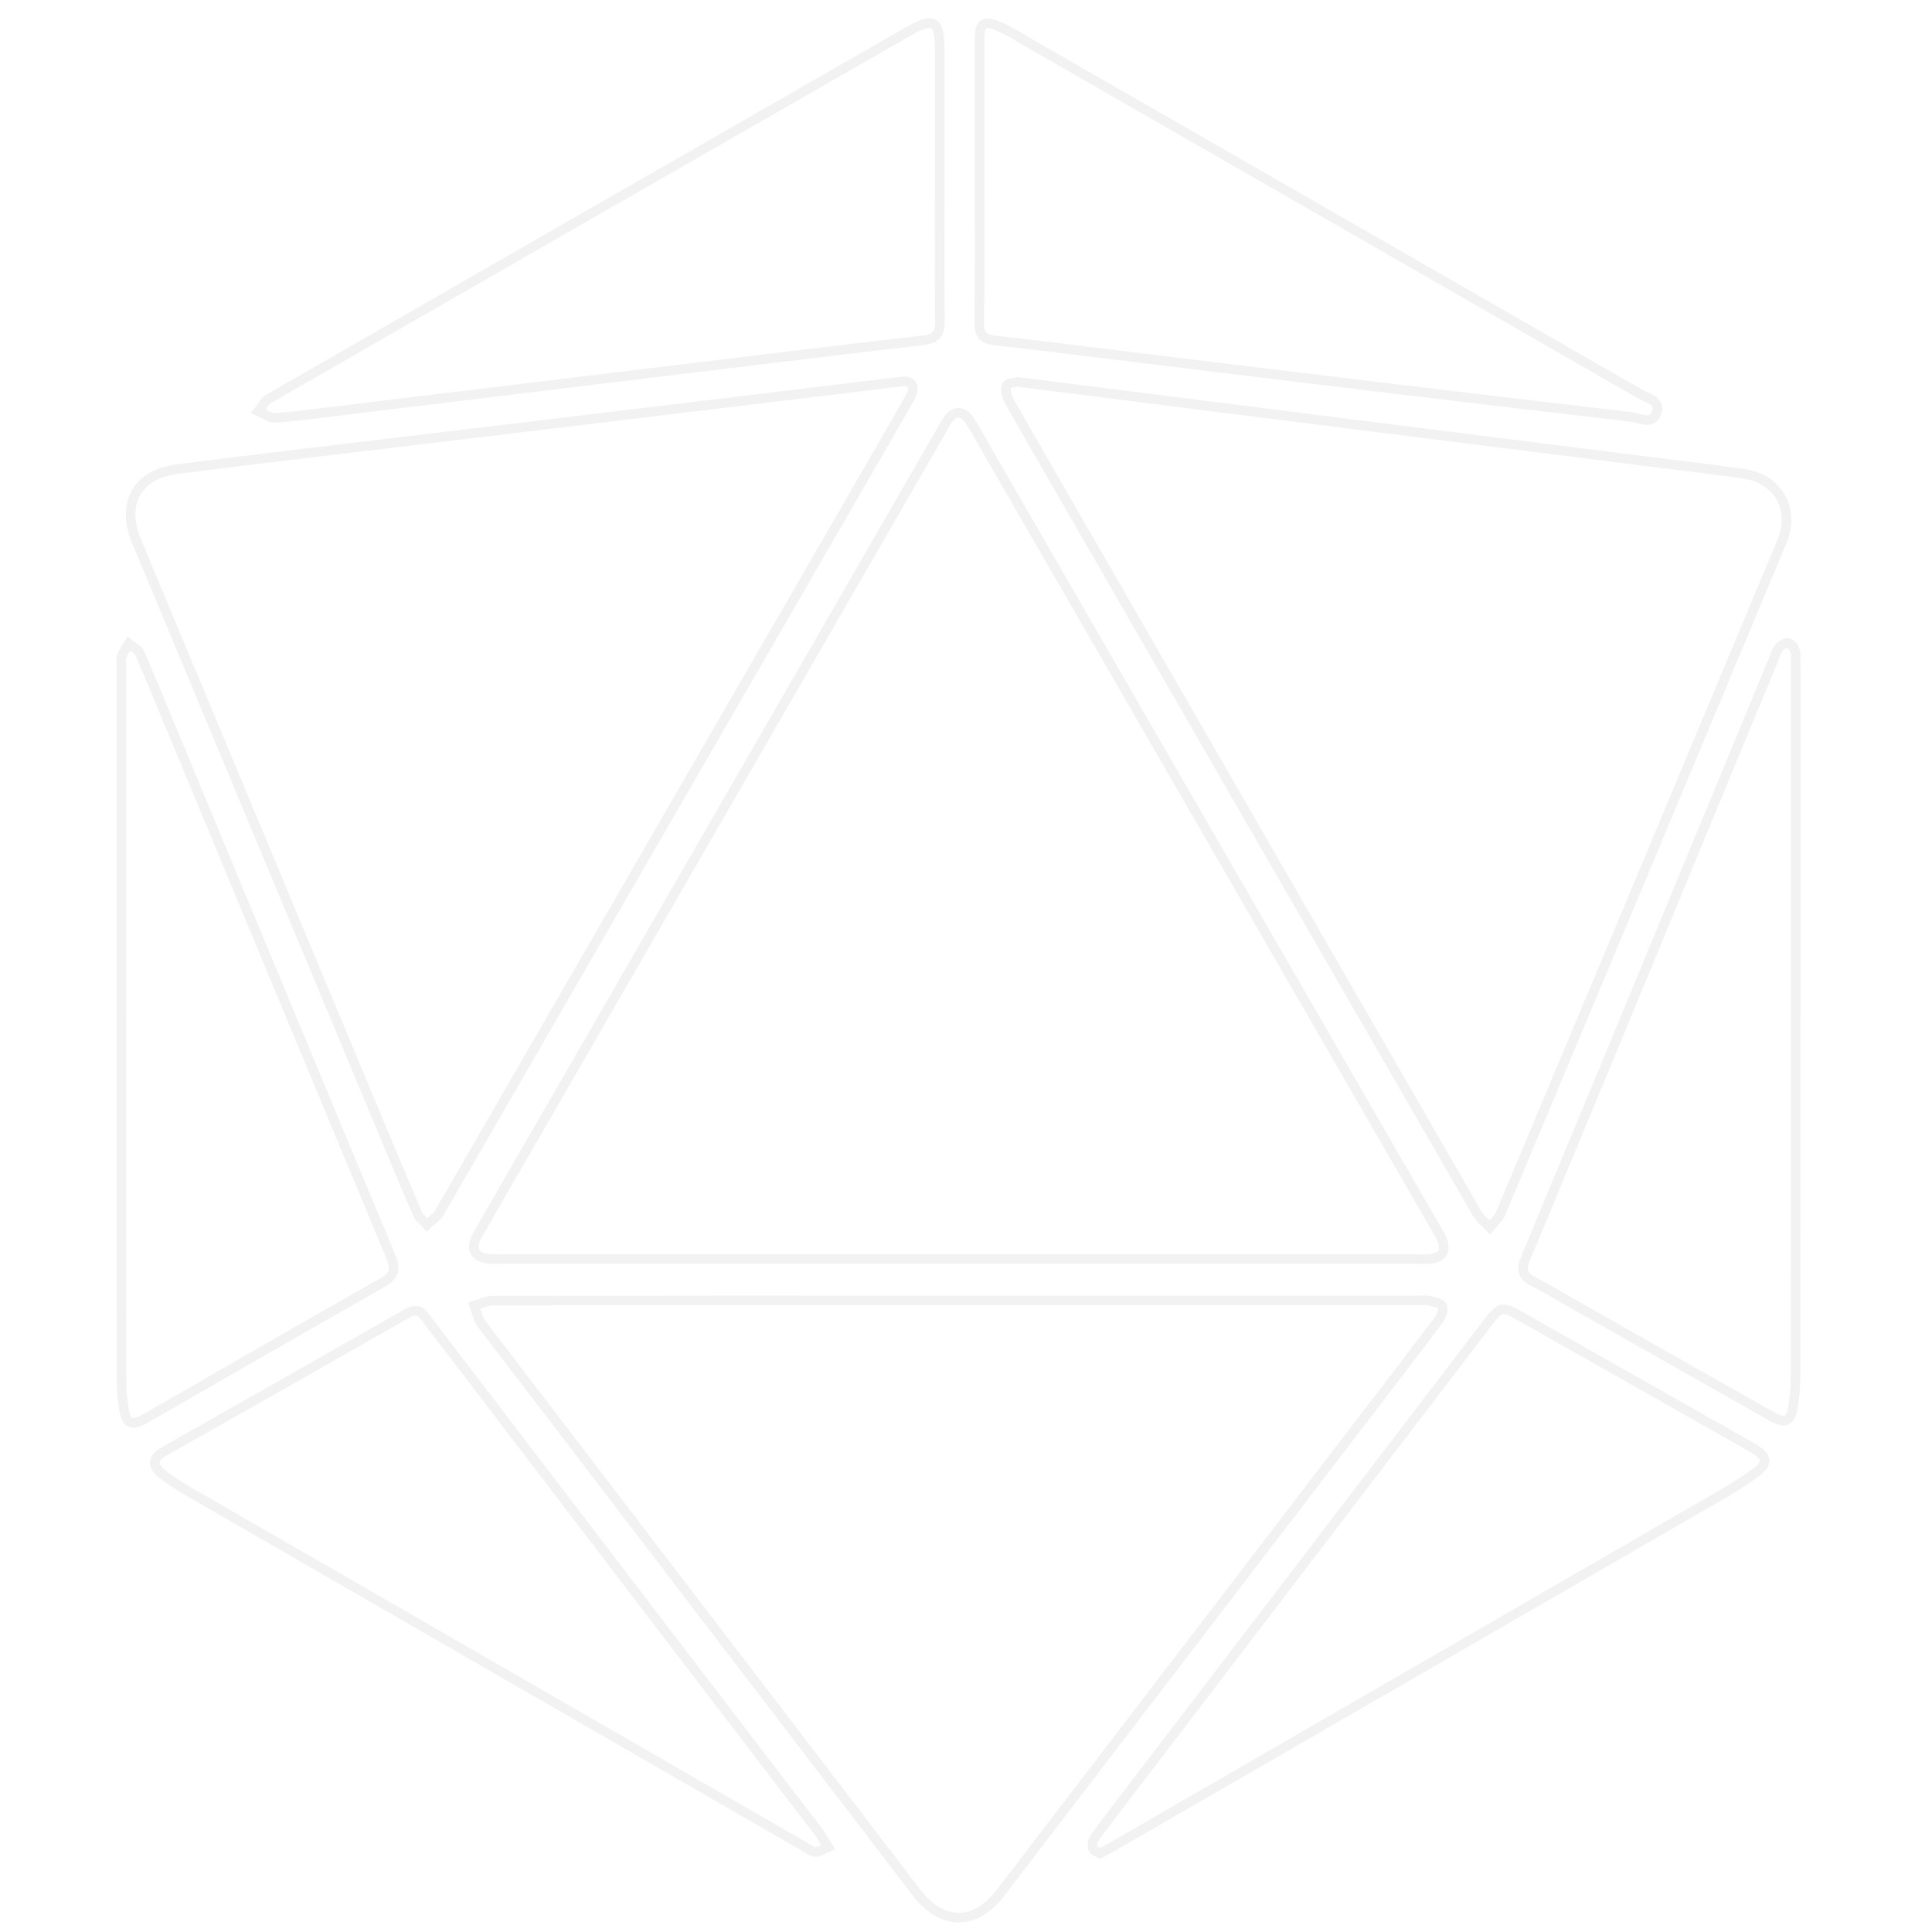
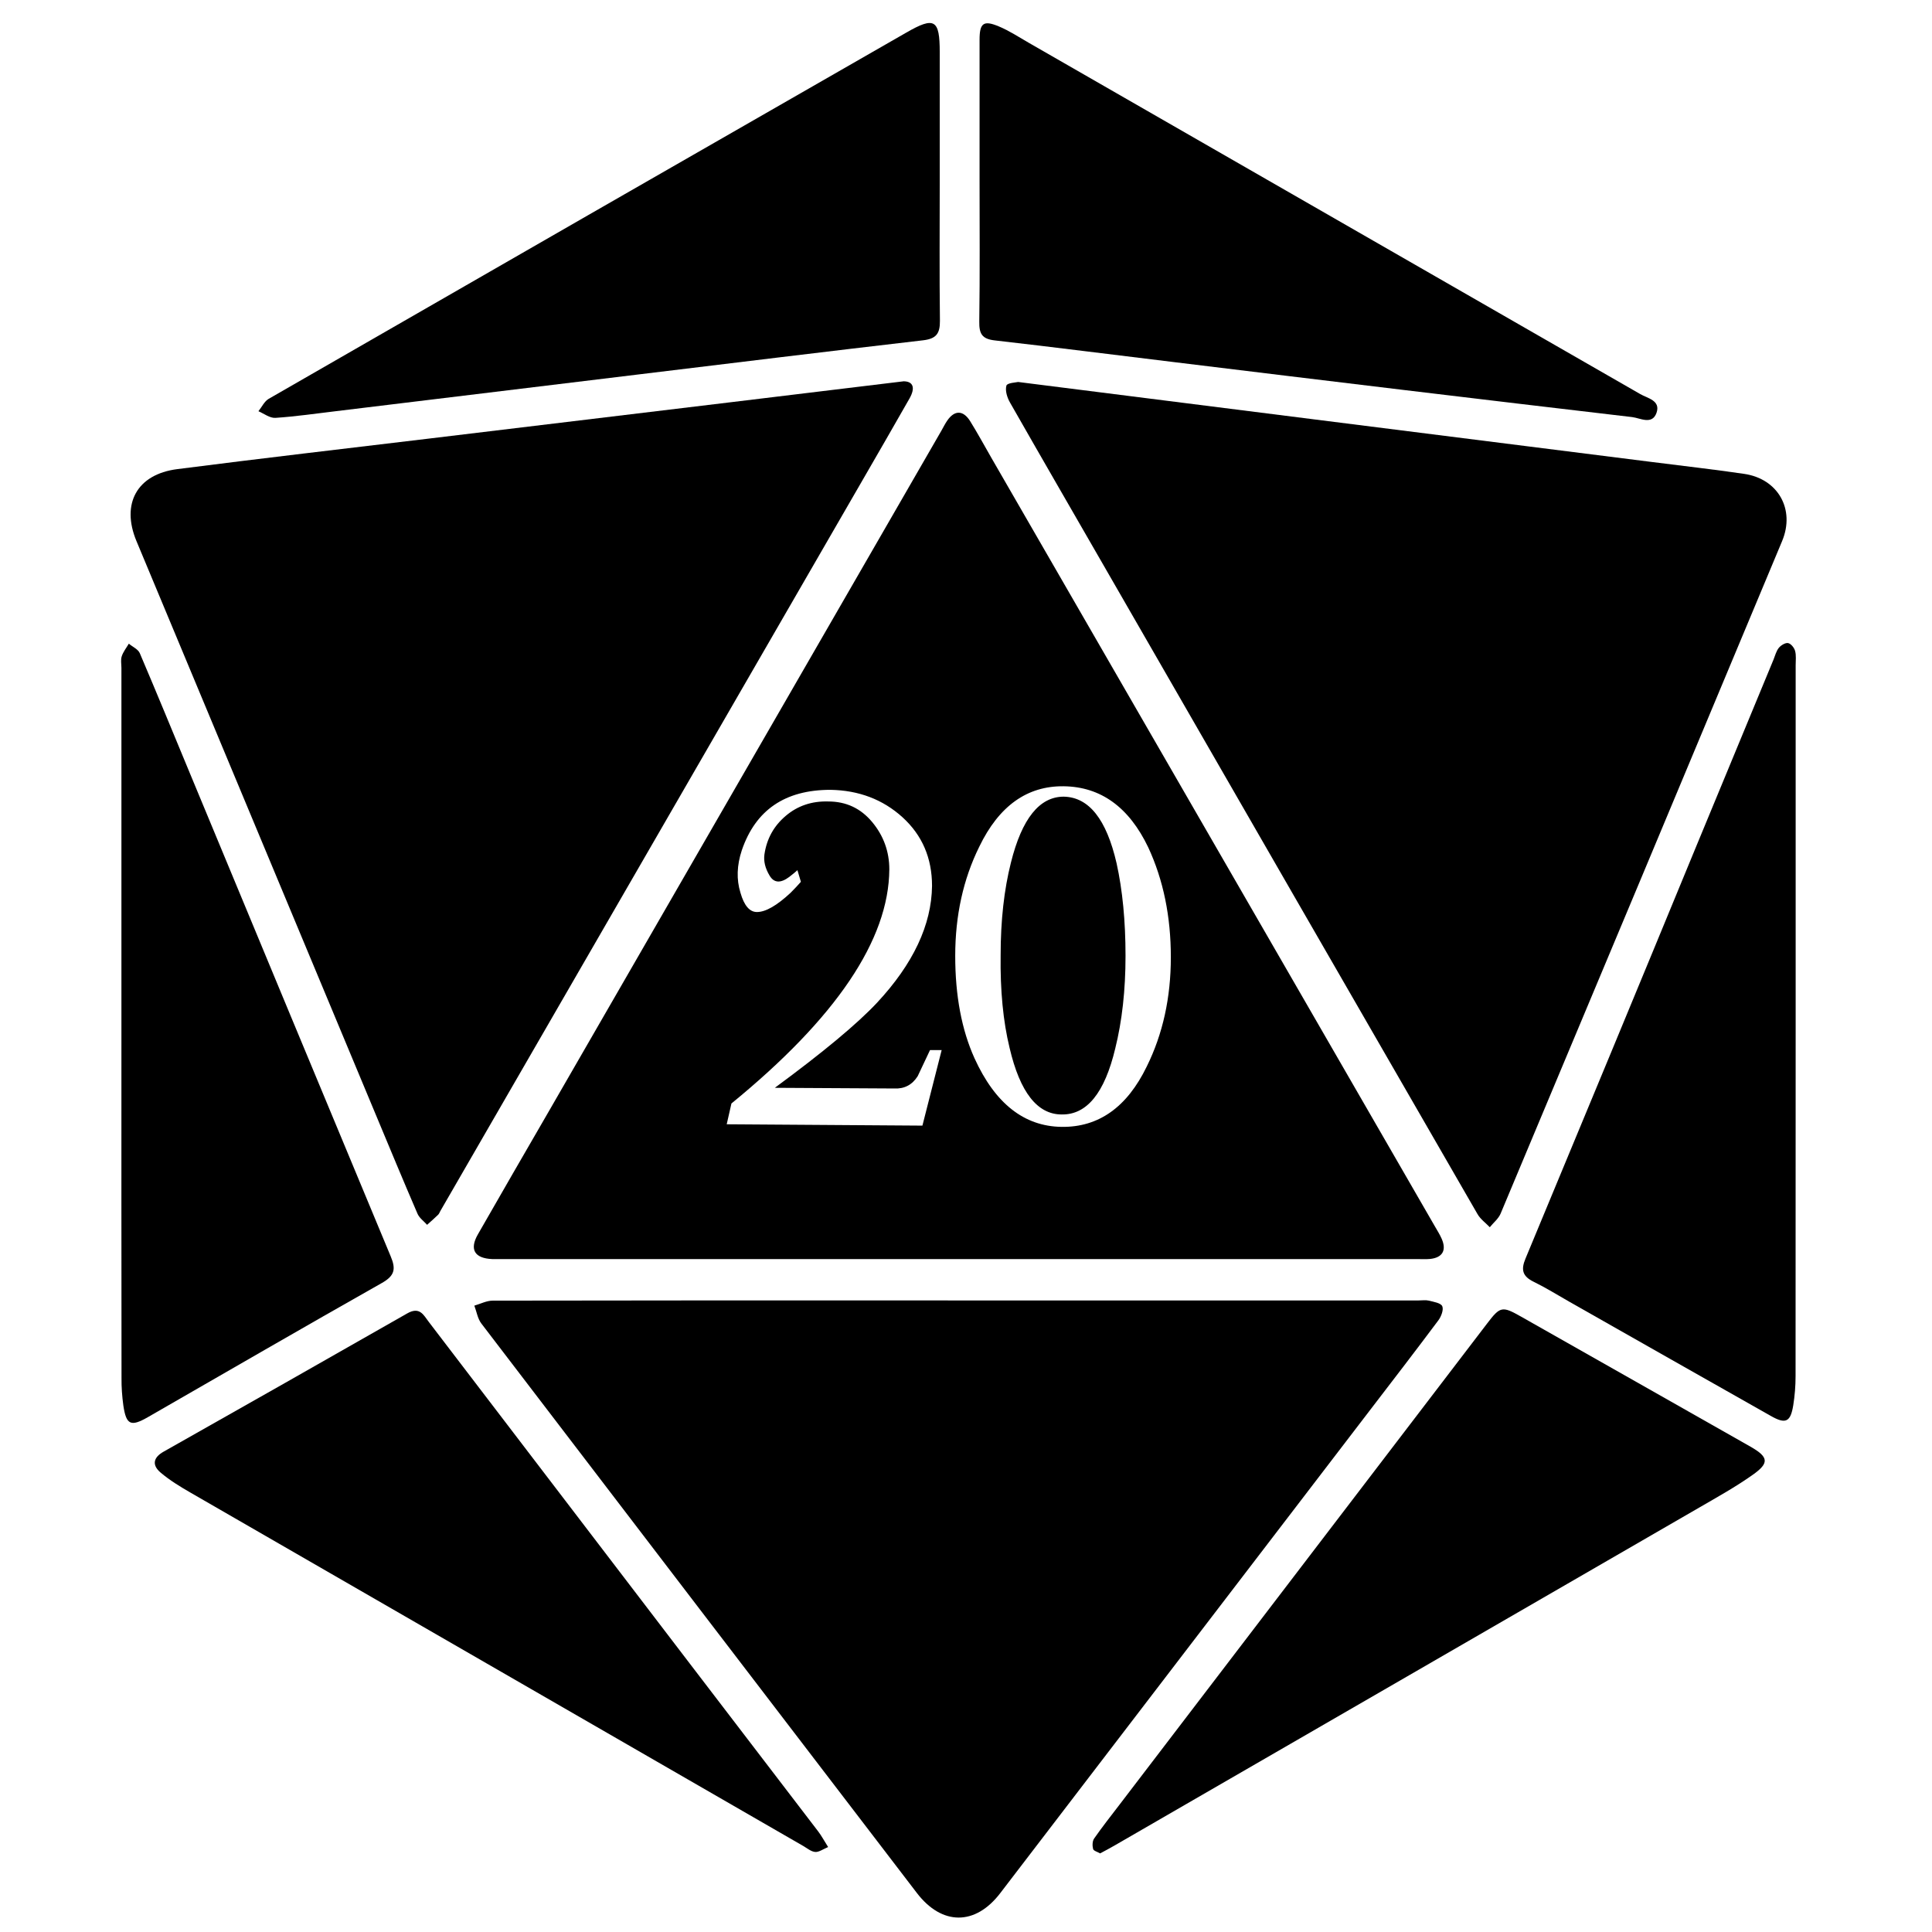
<svg xmlns="http://www.w3.org/2000/svg" version="1.1" id="Layer_1" x="0px" y="0px" viewBox="0 0 2008 2008" style="enable-background:new 0 0 2008 2008;" xml:space="preserve">
-   <style type="text/css">
- 	.st0{fill:none;stroke:#F2F2F2;stroke-width:10;stroke-miterlimit:10;}
- </style>
-   <g>
-     <path class="st0" d="M390.4,1158.1c14.4,34.5,28.7,69,43.5,103.3c1.9,4.5,6.6,7.8,10,11.6c3.9-3.5,7.8-6.9,11.5-10.5   c1-1,1.6-2.6,2.3-3.9c146.1-253,292.3-505.9,438.4-758.9c16.4-28.4,32.9-56.9,49.1-85.4c6.5-11.4,3.8-17.9-6-18   c-60,7.3-119.2,14.4-178.4,21.6l-314.7,37.9c-87.4,10.5-174.8,20.6-262,31.8c-41.8,5.4-58.4,36-42.3,74.7   C224.7,760.9,307.6,959.5,390.4,1158.1z" />
-     <path class="st0" d="M1367.6,436.1c-101.8-12.9-203.6-25.8-309.4-39.1c-2,0.5-11.4,0.9-12.2,3.8c-1.5,5.2,0.8,12.5,3.8,17.7   c34.3,60.2,69,120,103.5,180c127.3,221.2,254.8,442.3,382.3,663.3c3,5.3,8.5,9.2,12.8,13.7c3.8-4.7,9.1-8.9,11.3-14.3   c97.7-232.9,195.2-465.8,292.5-698.8c13.8-33-4.2-64.8-39.5-69.9c-32-4.7-64.2-8.3-96.3-12.4   C1600.3,465.5,1483.9,450.8,1367.6,436.1z" />
-     <path class="st0" d="M496.7,1282.9c-9,15.7-3.5,24.9,14.8,25.7c4,0.1,8.1,0,12.1,0h473.6l475.2,0c4.6,0,9.1,0.3,13.7-0.1   c13.1-1.3,17.6-8.9,12.3-21c-2-4.6-4.8-8.9-7.3-13.3c-153.6-266.2-307.2-532.3-460.8-798.5c-7.3-12.7-14.3-25.6-22-38   c-7.2-11.5-16.1-11.6-23.7-0.7c-2.3,3.3-4.1,7-6.1,10.5l-408.3,707.9C545.6,1197.9,521,1240.4,496.7,1282.9z" />
-     <path class="st0" d="M1495,1372.2c2.9-3.9,5.6-11,4-14.6c-1.5-3.4-8.9-4.5-13.9-5.8c-3.3-0.8-7-0.2-10.6-0.2H996.3   c-161.4-0.1-322.8-0.1-484.2,0.2c-6.4,0-12.8,3.4-19.1,5.2c2.4,6.3,3.4,13.5,7.3,18.6C651.1,1573,802,1770.3,952.9,1967.4   c26.1,34.1,60.8,34.1,86.7,0.2c127.9-167.1,255.8-334.1,383.7-501.2C1447.3,1435.1,1471.4,1403.8,1495,1372.2z" />
-     <path class="st0" d="M286.3,434.3c21.2-1.4,42.2-4.5,63.3-7c104.9-12.7,209.7-25.5,314.6-38.2c98.3-11.9,196.7-24,295.1-35.4   c13.8-1.6,17.7-7,17.6-20.2c-0.6-48.6-0.2-97.1-0.2-145.7c0-44.5,0-89,0-133.6c0-33.9-5.3-37.3-34.8-20.3   c-221,126.7-441.8,253.5-662.6,380.6c-4.5,2.6-7.2,8.5-10.7,12.9C274.4,429.9,280.5,434.7,286.3,434.3z" />
-     <path class="st0" d="M1033.9,353.8c62.3,7.1,124.5,15.1,186.7,22.6c158.5,19.4,317.1,38.5,475.8,57.1c8.3,1,20.8,8.5,25.3-4.5   c4.4-12.8-9.3-15-16.9-19.4c-211.6-121.6-423.3-243.2-635-364.8c-10.5-6-20.7-12.8-31.8-17.4c-15.8-6.6-19.9-3.4-19.9,13.9   c0,48.6,0,97.2,0,145.7c0,49.1,0.4,98.2-0.3,147.2C1017.6,347,1020.7,352.3,1033.9,353.8z" />
-     <path class="st0" d="M406,1305.6c-69.7-167.4-139.3-334.8-208.8-502.3c-17.2-41.5-34.3-83.1-51.9-124.4c-1.8-4.2-7.5-6.6-11.4-9.9   c-2.6,4.4-5.9,8.5-7.4,13.2c-1.2,3.6-0.3,8.1-0.3,12.1c0,123,0,245.9,0,368.9c-0.1,123,0,245.9,0.1,368.9   c-0.1,9.6,0.6,19.2,1.9,28.7c3,20.2,7.7,22.3,25.5,12.1c81.1-46.6,161.9-93.5,243.3-139.5C410.4,1325.8,411.6,1318.8,406,1305.6z" />
-     <path class="st0" d="M1865.7,676.5c-0.9-3.3-4.3-7.5-7.2-8.1c-2.8-0.6-7.4,2.2-9.6,4.8c-2.8,3.4-3.9,8.1-5.6,12.3   c-26.9,64.8-53.7,129.6-80.5,194.5c-58.8,142.8-118,285.5-177.3,428.1c-5,11.9-2.9,18.5,8.5,24.1c12.7,6.2,24.7,13.7,37,20.7   c69.8,39.6,139.7,79.3,209.6,118.8c15.3,8.7,20.4,6.3,23.2-11.2c1.6-10,2.4-20.1,2.4-30.2c0.1-122.4,0.1-244.8,0.1-367.2   c0-123.9,0-247.8,0-371.7C1866.3,686.5,1867,681.2,1865.7,676.5z" />
-     <path class="st0" d="M1819.4,1503.6c-79.6-45.1-159.1-90.3-238.7-135.3c-19.4-11-21.5-10.5-34.8,6.9   c-127.4,166.8-254.9,333.6-382.3,500.4c-8.9,11.6-18,23.2-26.4,35.2c-1.9,2.7-2,7.5-1.1,10.9c0.5,2,4.6,3,7.3,4.6   c5.3-2.9,10.3-5.4,15-8.2c202.6-117,405.2-234.2,607.8-351.3c18.8-10.9,37.9-21.5,55.5-34   C1839.2,1520.5,1838.1,1514.3,1819.4,1503.6z" />
-     <path class="st0" d="M716.6,1728.6c-90.2-118.2-180.5-236.4-270.8-354.5c-5.6-7.3-9.5-16.5-22.6-9c-84.3,48.1-168.7,96-253.2,143.7   c-10.9,6.1-12.1,14-3.2,21.6c9.5,8.1,20.4,14.7,31.3,21c212.3,122.5,424.7,245,637.1,367.4c3.9,2.3,7.9,5.7,12.1,6   c3.8,0.3,8-2.8,13.4-5.1c-4.4-7-7-11.9-10.3-16.2C805.7,1845.2,761.1,1786.9,716.6,1728.6z" />
-   </g>
+   <path d="M390.4,1158.1c14.4,34.5,28.7,69,43.5,103.3c1.9,4.5,6.6,7.8,10,11.6c3.9-3.5,7.8-6.9,11.5-10.5c1-1,1.6-2.6,2.3-3.9  c146.1-253,292.3-505.9,438.4-758.9c16.4-28.4,32.9-56.9,49.1-85.4c6.5-11.4,3.8-17.9-6-18c-60,7.3-119.2,14.4-178.4,21.6  l-314.7,37.9c-87.4,10.5-174.8,20.6-262,31.8c-41.8,5.4-58.4,36-42.3,74.7C224.7,760.9,307.6,959.5,390.4,1158.1z" />
+   <path d="M1367.6,436.1c-101.8-12.9-203.6-25.8-309.4-39.1c-2,0.5-11.4,0.9-12.2,3.8c-1.5,5.2,0.8,12.5,3.8,17.7  c34.3,60.2,69,120,103.5,180c127.3,221.2,254.8,442.3,382.3,663.3c3,5.3,8.5,9.2,12.8,13.7c3.8-4.7,9.1-8.9,11.3-14.3  c97.7-232.9,195.2-465.8,292.5-698.8c13.8-33-4.2-64.8-39.5-69.9c-32-4.7-64.2-8.3-96.3-12.4  C1600.3,465.5,1483.9,450.8,1367.6,436.1z" />
+   <path d="M1103.4,1158.3c26.2,0.5,44.7-22.4,55.7-68.5c7.1-28.5,10.7-60.7,10.7-96.3c0-36.1-3.1-68.3-9.3-96.3  c-10.5-45.7-28.8-68.7-54.9-69.2c-25.2,0-43.5,22.8-54.9,68.5c-7.1,28.1-10.7,60.2-10.7,96.3c-0.5,36.6,2.6,68.8,9.3,96.3  C1060.1,1135.3,1078.2,1158.3,1103.4,1158.3z" />
+   <path d="M496.7,1282.9c-9,15.7-3.5,24.9,14.8,25.7c4,0.1,8.1,0,12.1,0h473.6h475.2c4.6,0,9.1,0.3,13.7-0.1  c13.1-1.3,17.6-8.9,12.3-21c-2-4.6-4.8-8.9-7.3-13.3c-153.6-266.2-307.2-532.3-460.8-798.5c-7.3-12.7-14.3-25.6-22-38  c-7.2-11.5-16.1-11.6-23.7-0.7c-2.3,3.3-4.1,7-6.1,10.5l-408.3,707.9C545.6,1197.9,521,1240.4,496.7,1282.9z M1017.8,880  c20.4-42.3,49.7-63.3,87.8-62.8c38.5,0.5,67.8,21.7,87.8,63.5c15.7,33.8,23.5,71.8,23.5,114.2c0,41.9-8.3,79.7-25,113.5  c-20.5,42.3-50,63.3-88.5,62.8c-39-0.5-69.2-24.3-90.6-71.4c-13.3-29.5-20-64.9-20-106.3C992.8,951.6,1001.1,913.8,1017.8,880z   M760.2,1146.9c108.9-89,163.6-170.1,164.1-243.3c0-18.6-6-35-17.8-49.2c-11.9-14.3-27.1-21.4-45.7-21.4c-17.1-0.5-31.9,4.5-44.2,15  c-12.4,10.5-19.7,23.8-22.1,40c-1,7.1,0.8,14.5,5.4,22.1c4.5,7.6,11.3,8.1,20.3,1.4c4.3-3.3,7.1-5.7,8.6-7.1l3.6,12.1  c-2.9,3.3-6.4,7.1-10.7,11.4c-14.3,13.3-25.9,20-35,20c-7.6,0-13.3-6.7-17.1-20c-4.3-13.8-3.8-28.5,1.4-44.2  c14.3-41.9,45-62.8,92.1-62.8c29.5,0.5,54.5,10,74.9,28.5c20.4,18.6,30.7,42.3,30.7,71.4c-0.5,40.4-19.5,80.9-57.1,121.3  c-20.5,21.9-55.9,51.4-106.3,88.5l124.2,0.7c10.5,0.5,18.6-3.8,24.3-12.8c4.3-9,8.6-18.1,12.8-27.1h12.1l-20,78.5l-203.4-1.4  L760.2,1146.9z" />
+   <path d="M1495,1372.2c2.9-3.9,5.6-11,4-14.6c-1.5-3.4-8.9-4.5-13.9-5.8c-3.3-0.8-7-0.2-10.6-0.2H996.3  c-161.4-0.1-322.8-0.1-484.2,0.2c-6.4,0-12.8,3.4-19.1,5.2c2.4,6.3,3.4,13.5,7.3,18.6C651.1,1573,802,1770.3,952.9,1967.4  c26.1,34.1,60.8,34.1,86.7,0.2c127.9-167.1,255.8-334.1,383.7-501.2C1447.3,1435.1,1471.4,1403.8,1495,1372.2z" />
+   <path d="M286.3,434.3c21.2-1.4,42.2-4.5,63.3-7c104.9-12.7,209.7-25.5,314.6-38.2c98.3-11.9,196.7-24,295.1-35.4  c13.8-1.6,17.7-7,17.6-20.2c-0.6-48.6-0.2-97.1-0.2-145.7c0-44.5,0-89,0-133.6c0-33.9-5.3-37.3-34.8-20.3  c-221,126.7-441.8,253.5-662.6,380.6c-4.5,2.6-7.2,8.5-10.7,12.9C274.4,429.9,280.5,434.7,286.3,434.3z" />
+   <path d="M1033.9,353.8c62.3,7.1,124.5,15.1,186.7,22.6c158.5,19.4,317.1,38.5,475.8,57.1c8.3,1,20.8,8.5,25.3-4.5  c4.4-12.8-9.3-15-16.9-19.4c-211.6-121.6-423.3-243.2-635-364.8c-10.5-6-20.7-12.8-31.8-17.4c-15.8-6.6-19.9-3.4-19.9,13.9  c0,48.6,0,97.2,0,145.7c0,49.1,0.4,98.2-0.3,147.2C1017.6,347,1020.7,352.3,1033.9,353.8z" />
+   <path d="M406,1305.6c-69.7-167.4-139.3-334.8-208.8-502.3c-17.2-41.5-34.3-83.1-51.9-124.4c-1.8-4.2-7.5-6.6-11.4-9.9  c-2.6,4.4-5.9,8.5-7.4,13.2c-1.2,3.6-0.3,8.1-0.3,12.1c0,123,0,245.9,0,368.9c-0.1,123,0,245.9,0.1,368.9  c-0.1,9.6,0.6,19.2,1.9,28.7c3,20.2,7.7,22.3,25.5,12.1c81.1-46.6,161.9-93.5,243.3-139.5C410.4,1325.8,411.6,1318.8,406,1305.6z" />
+   <path d="M1865.7,676.5c-0.9-3.3-4.3-7.5-7.2-8.1c-2.8-0.6-7.4,2.2-9.6,4.8c-2.8,3.4-3.9,8.1-5.6,12.3  c-26.9,64.8-53.7,129.6-80.5,194.5c-58.8,142.8-118,285.5-177.3,428.1c-5,11.9-2.9,18.5,8.5,24.1c12.7,6.2,24.7,13.7,37,20.7  c69.8,39.6,139.7,79.3,209.6,118.8c15.3,8.7,20.4,6.3,23.2-11.2c1.6-10,2.4-20.1,2.4-30.2c0.1-122.4,0.1-244.8,0.1-367.2  c0-123.9,0-247.8,0-371.7C1866.3,686.5,1867,681.2,1865.7,676.5z" />
+   <path d="M1819.4,1503.6c-79.6-45.1-159.1-90.3-238.7-135.3c-19.4-11-21.5-10.5-34.8,6.9c-127.4,166.8-254.9,333.6-382.3,500.4  c-8.9,11.6-18,23.2-26.4,35.2c-1.9,2.7-2,7.5-1.1,10.9c0.5,2,4.6,3,7.3,4.6c5.3-2.9,10.3-5.4,15-8.2  c202.6-117,405.2-234.2,607.8-351.3c18.8-10.9,37.9-21.5,55.5-34C1839.2,1520.5,1838.1,1514.3,1819.4,1503.6z" />
+   <path d="M716.6,1728.6c-90.2-118.2-180.5-236.4-270.8-354.5c-5.6-7.3-9.5-16.5-22.6-9c-84.3,48.1-168.7,96-253.2,143.7  c-10.9,6.1-12.1,14-3.2,21.6c9.5,8.1,20.4,14.7,31.3,21c212.3,122.5,424.7,245,637.1,367.4c3.9,2.3,7.9,5.7,12.1,6  c3.8,0.3,8-2.8,13.4-5.1c-4.4-7-7-11.9-10.3-16.2C805.7,1845.2,761.1,1786.9,716.6,1728.6z" />
</svg>
